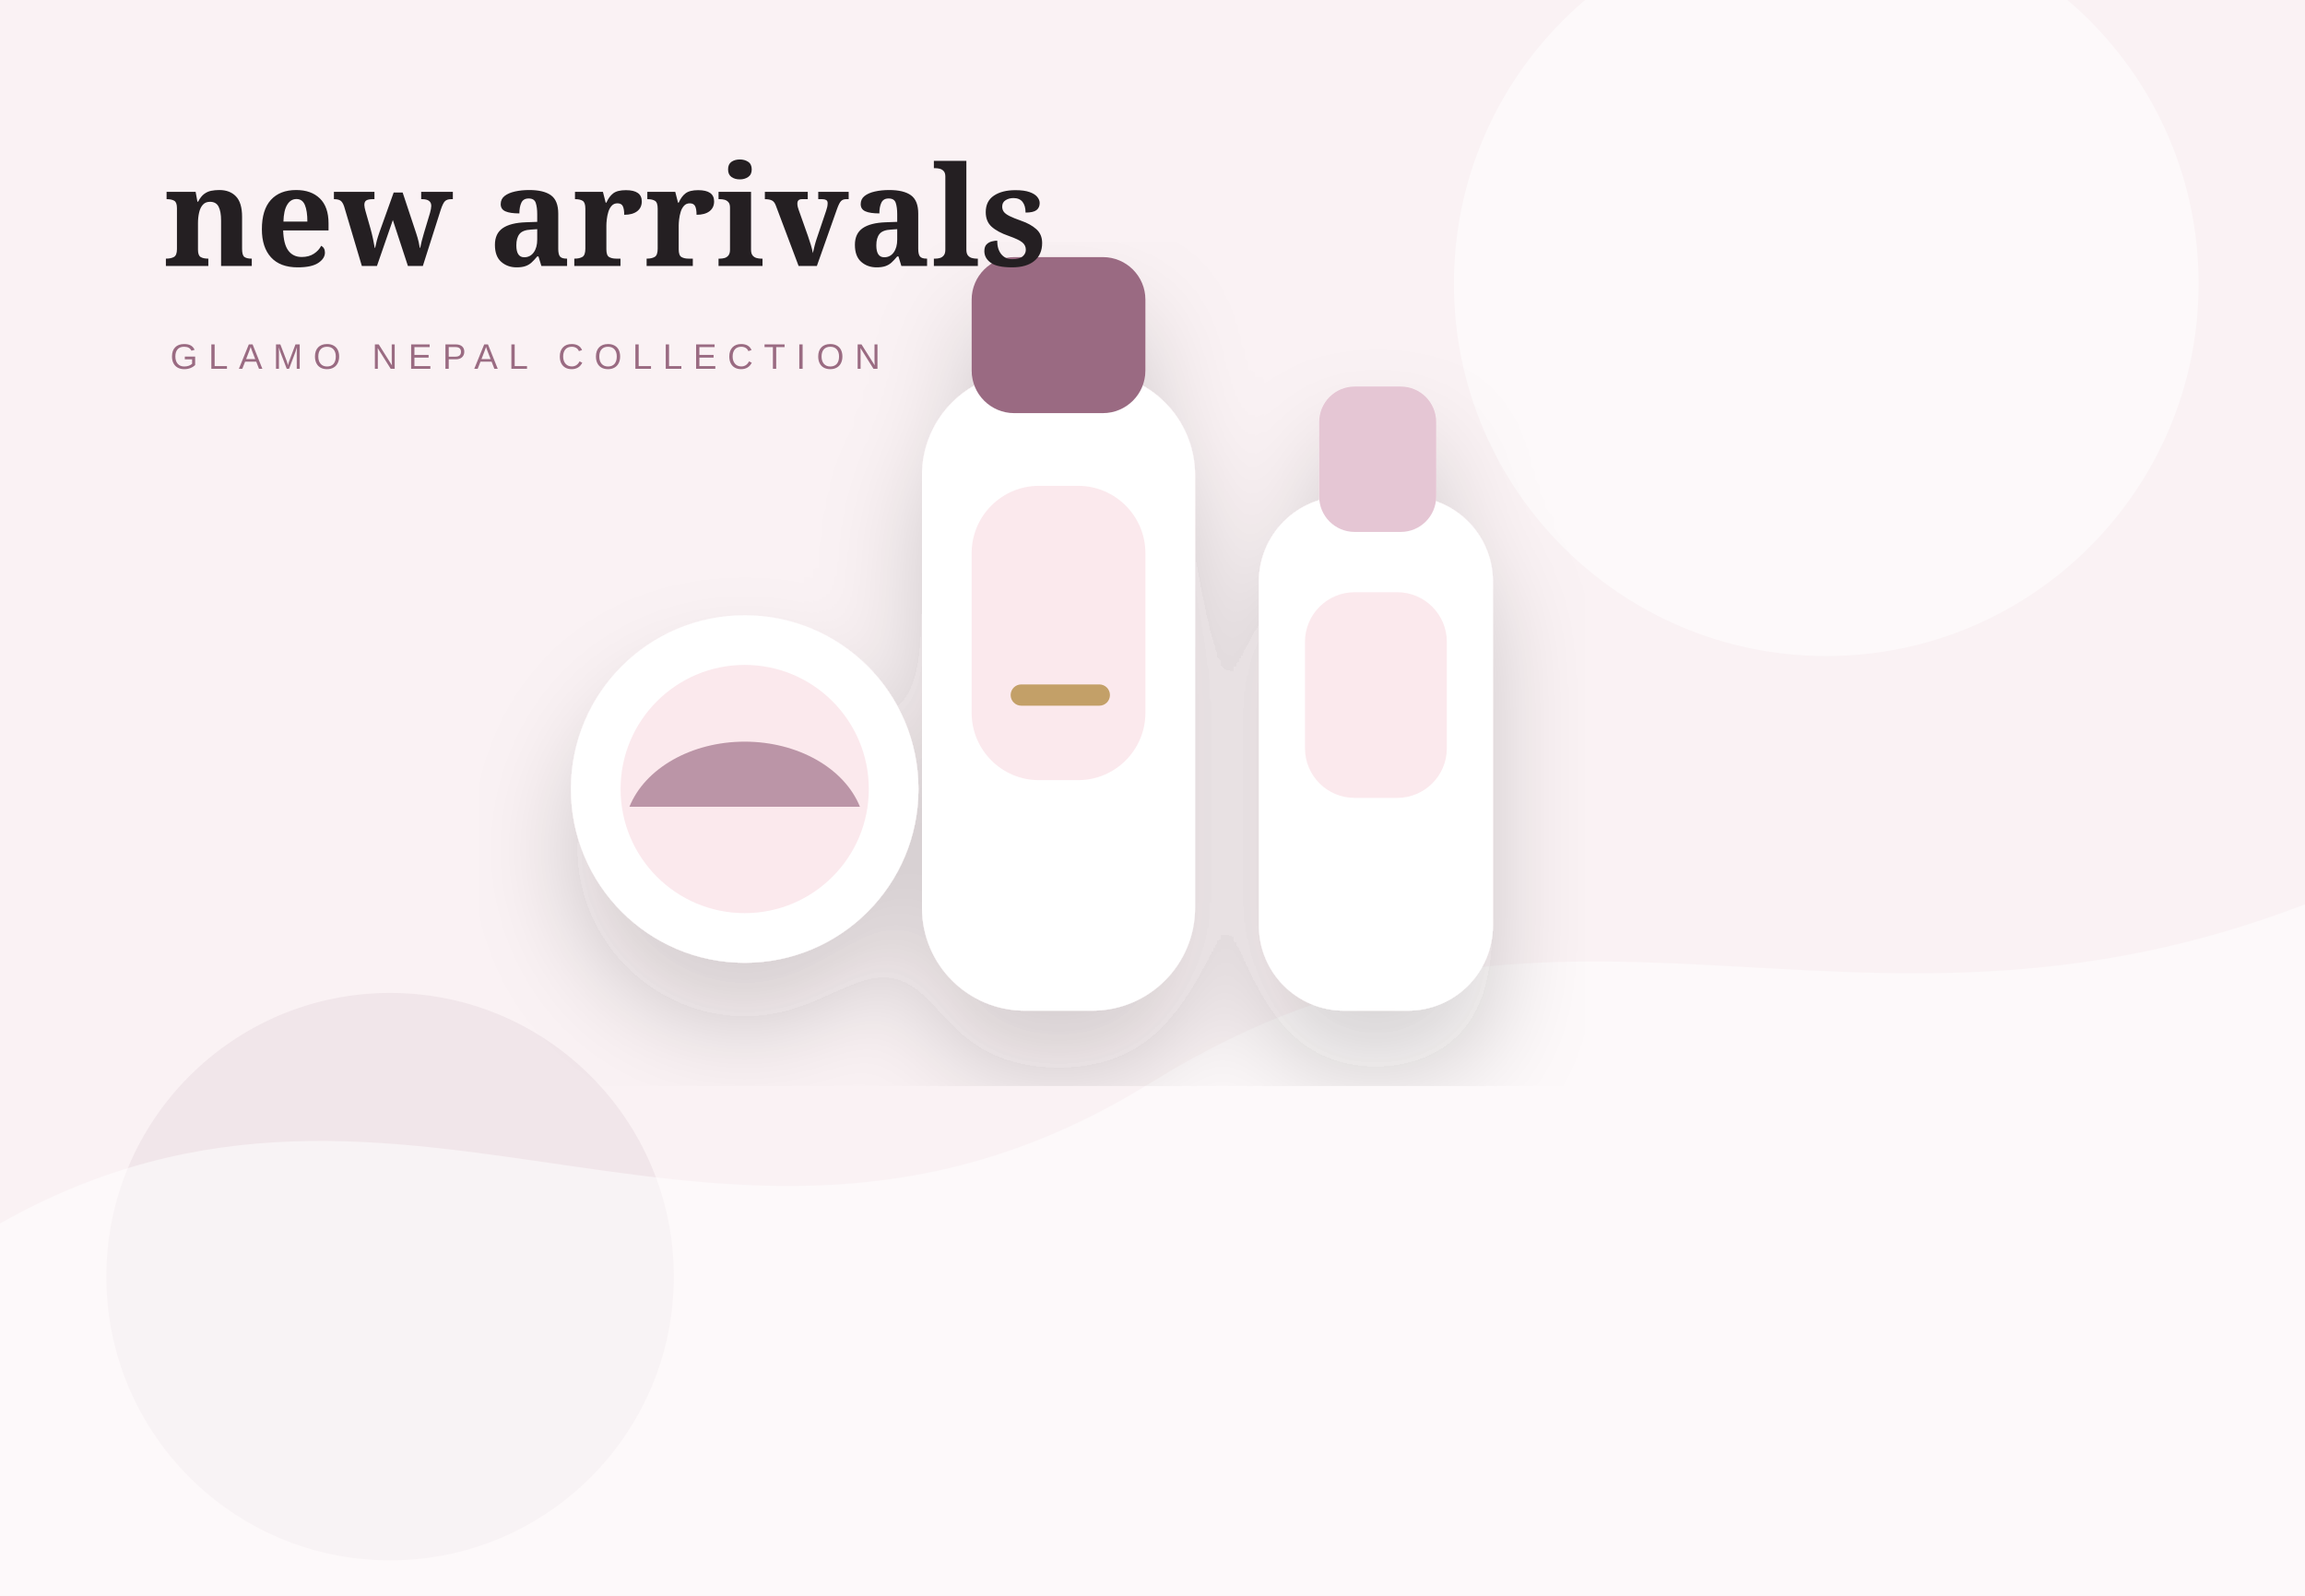
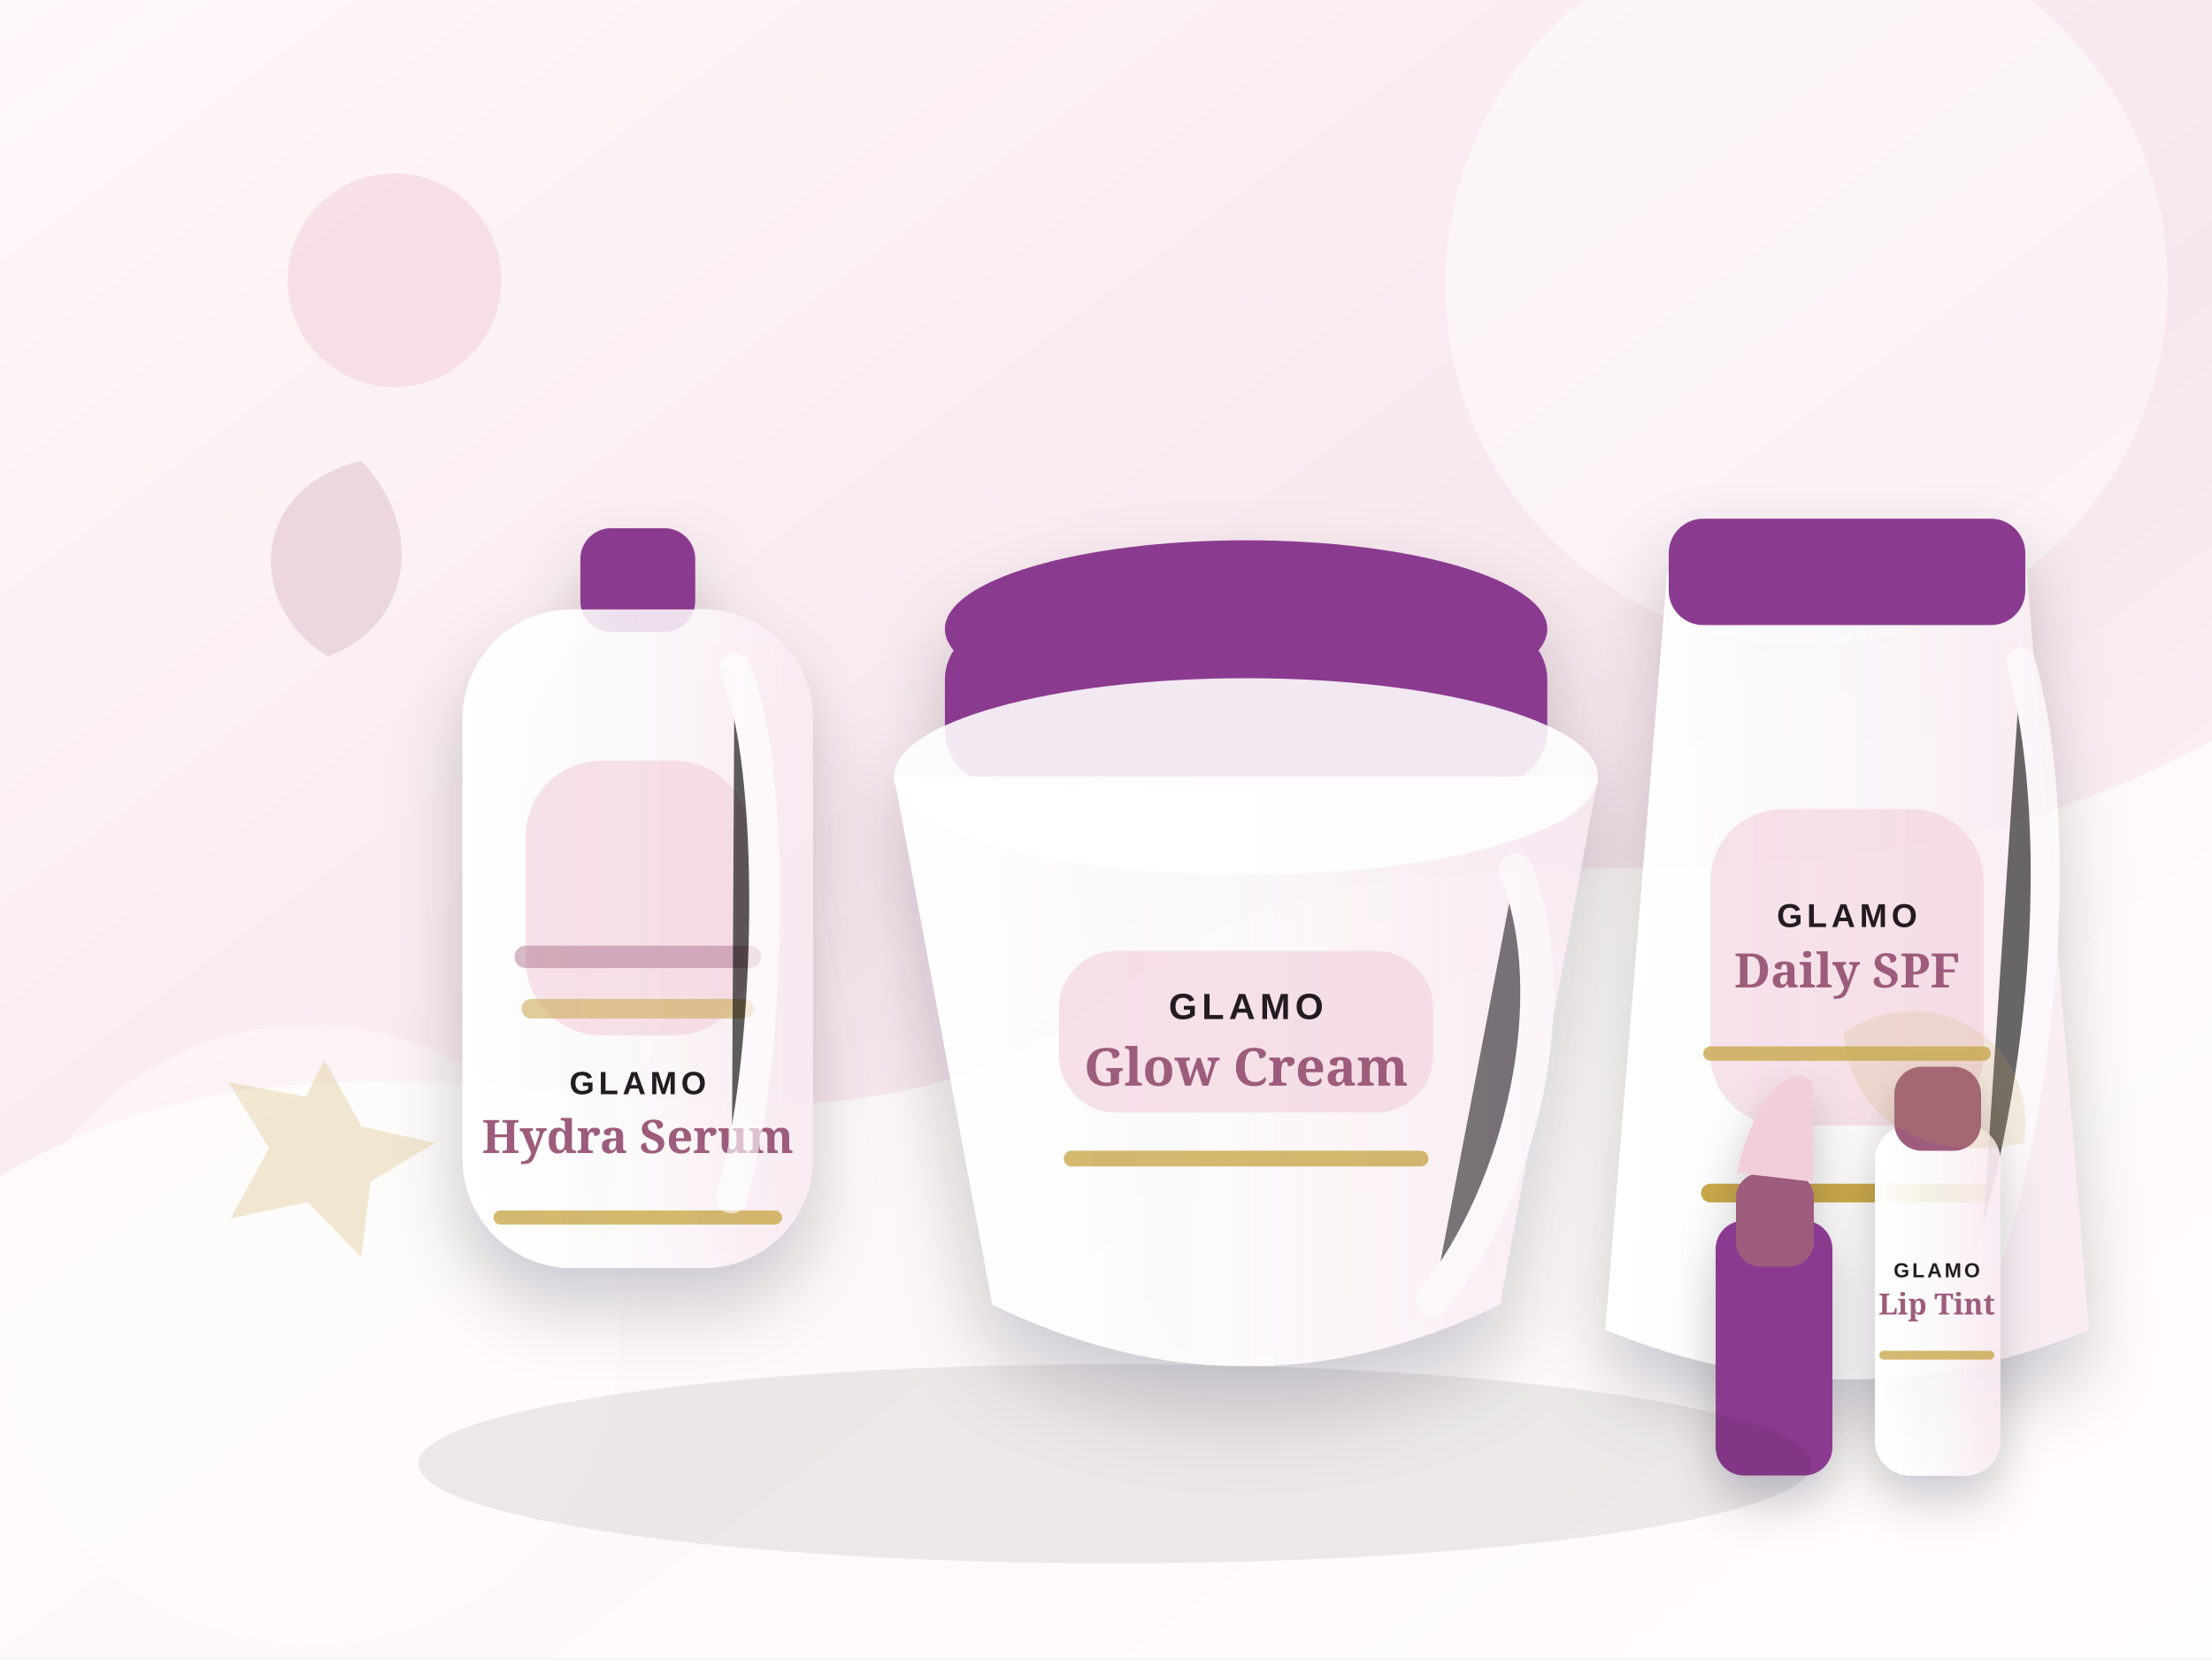
- <svg xmlns="http://www.w3.org/2000/svg" width="1300" height="900" viewBox="0 0 1300 900" role="img" aria-label="new arrivals collection visual">
+ <svg xmlns="http://www.w3.org/2000/svg" width="1200" height="900" viewBox="0 0 1200 900" role="img" aria-label="New arrivals">
  <defs>
-     <filter id="s">
-       <feDropShadow dx="0" dy="34" stdDeviation="28" flood-color="#241F22" flood-opacity=".18" />
+     <linearGradient id="bg-editorial-new" x1="0" y1="0" x2="1" y2="1">
+       <stop offset="0" stop-color="#FFF8F8" />
+       <stop offset="0.58" stop-color="#F7E6EE" />
+       <stop offset="1" stop-color="#FFFDFC" />
+     </linearGradient>
+     <radialGradient id="halo-editorial-new" cx="63%" cy="26%" r="64%">
+       <stop offset="0" stop-color="#FFFFFF" stop-opacity="0.96" />
+       <stop offset="0.54" stop-color="#FFFFFF" stop-opacity="0.32" />
+       <stop offset="1" stop-color="#FFFFFF" stop-opacity="0" />
+     </radialGradient>
+     <linearGradient id="glass-editorial-new" x1="0" x2="1">
+       <stop offset="0" stop-color="#FFFFFF" stop-opacity="0.98" />
+       <stop offset="0.45" stop-color="#FFFFFF" stop-opacity="0.84" />
+       <stop offset="1" stop-color="#F9EAF2" stop-opacity="0.92" />
+     </linearGradient>
+     <filter id="shadow-editorial-new" x="-40%" y="-40%" width="180%" height="180%">
+       <feDropShadow dx="0" dy="28" stdDeviation="26" flood-color="#1A0A1E" flood-opacity="0.22" />
+     </filter>
+     <filter id="softshadow-editorial-new" x="-50%" y="-50%" width="200%" height="200%">
+       <feDropShadow dx="0" dy="16" stdDeviation="18" flood-color="#8B3A8F" flood-opacity="0.16" />
    </filter>
  </defs>
-   <rect width="1300" height="900" fill="#FFFDFC" />
-   <rect width="1300" height="900" fill="#F8EEF2" opacity=".78" />
-   <circle cx="1030" cy="160" r="210" fill="#fff" opacity=".55" />
-   <circle cx="220" cy="720" r="160" fill="#9A6B82" opacity=".09" />
-   <path d="M0 690 C230 560 410 760 650 610 C880 468 1040 610 1300 510 L1300 900 L0 900Z" fill="#fff" opacity=".50" />
-   <g filter="url(#s)">
-     <rect x="520" y="210" width="154" height="360" rx="58" fill="#fff" />
-     <rect x="548" y="274" width="98" height="166" rx="38" fill="#FBE9ED" />
-     <rect x="548" y="145" width="98" height="88" rx="24" fill="#9A6B82" />
-     <rect x="570" y="386" width="56" height="12" rx="6" fill="#C3A067" />
-     <rect x="710" y="280" width="132" height="290" rx="48" fill="#fff" />
-     <rect x="736" y="334" width="80" height="116" rx="28" fill="#FBE9ED" />
-     <rect x="744" y="218" width="66" height="82" rx="20" fill="#E5C6D4" />
-     <circle cx="420" cy="445" r="98" fill="#fff" />
-     <circle cx="420" cy="445" r="70" fill="#FBE9ED" />
-     <path d="M355 455 A68 52 0 0 1 485 455" fill="#9A6B82" opacity=".66" />
+   <rect width="1200" height="900" fill="url(#bg-editorial-new)" />
+   <circle cx="980" cy="154" r="196" fill="#FFFFFF" opacity="0.48" />
+   <circle cx="168" cy="724" r="168" fill="#FFFFFF" opacity="0.38" />
+   <circle cx="214" cy="152" r="58" fill="#F2CEDB" opacity="0.52" />
+   <path d="M0 638 C218 510 420 680 602 540 C770 410 958 532 1200 402 L1200 900 L0 900Z" fill="#FFFDFC" opacity=".84" />
+   <g transform="translate(-34 114) scale(.76)">
+     <g filter="url(#shadow-editorial-new)">
+       <rect x="459.0" y="227" width="82" height="74" rx="22" fill="#8B3A8F" />
+       <rect x="375.0" y="285" width="250" height="470" rx="78" fill="url(#glass-editorial-new)" />
+       <rect x="420.0" y="393" width="160" height="196" rx="54" fill="#F2CEDB" opacity="0.60" />
+       <rect x="412.0" y="525" width="176" height="16" rx="8" fill="#9D5C7B" opacity="0.42" />
+       <rect x="417.0" y="563" width="166" height="14" rx="7" fill="#C9A84C" opacity="0.56" />
+       <text x="500" y="631" text-anchor="middle" font-family="DM Sans, Arial, sans-serif" font-size="23" font-weight="700" letter-spacing="3" fill="#241F22">GLAMO</text>
+       <text x="500" y="673" text-anchor="middle" font-family="Cormorant Garamond, Georgia, serif" font-size="33" font-weight="600" fill="#9D5C7B">Hydra Serum</text>
+       <line x1="402.0" y1="719" x2="598.0" y2="719" stroke="#C9A84C" stroke-width="10" stroke-linecap="round" opacity="0.8" />
+       <path d="M569.0 327 C599.0 391 597.0 601 567.0 705" stroke="#FFFFFF" stroke-width="22" stroke-linecap="round" opacity="0.62" />
+     </g>
  </g>
-   <text x="92" y="150" font-family="Georgia,serif" font-size="78" font-weight="700" fill="#241F22">new arrivals</text>
-   <text x="96" y="208" font-family="Arial,sans-serif" font-size="20" letter-spacing="6" fill="#9A6B82">GLAMO NEPAL COLLECTION</text>
+   <g transform="translate(246 54) scale(.86)">
+     <g filter="url(#shadow-editorial-new)">
+       <ellipse cx="500" cy="334" rx="190" ry="56" fill="#8B3A8F" />
+       <rect x="310" y="332" width="380" height="100" rx="34" fill="#8B3A8F" />
+       <path d="M278 427 H722 L660 760 Q500 838 340 760 Z" fill="url(#glass-editorial-new)" />
+       <ellipse cx="500" cy="427" rx="222" ry="62" fill="#FFFFFF" opacity="0.88" />
+       <rect x="382" y="537" width="236" height="102" rx="36" fill="#F2CEDB" opacity="0.60" />
+       <text x="500" y="580" text-anchor="middle" font-family="DM Sans, Arial, sans-serif" font-size="23" font-weight="700" letter-spacing="3" fill="#241F22">GLAMO</text>
+       <text x="500" y="622" text-anchor="middle" font-family="Cormorant Garamond, Georgia, serif" font-size="33" font-weight="600" fill="#9D5C7B">Glow Cream</text>
+       <line x1="390.0" y1="668" x2="610.0" y2="668" stroke="#C9A84C" stroke-width="10" stroke-linecap="round" opacity="0.8" />
+       <path d="M670 486 C702 565 674 688 618 757" stroke="#FFFFFF" stroke-width="21" stroke-linecap="round" opacity="0.52" />
+     </g>
+   </g>
+   <g transform="translate(612 116) scale(.78)">
+     <g filter="url(#shadow-editorial-new)">
+       <path d="M375 250 H625 L668 776 Q500 845 332 776 Z" fill="url(#glass-editorial-new)" />
+       <rect x="376" y="212" width="248" height="74" rx="24" fill="#8B3A8F" />
+       <rect x="405" y="414" width="190" height="220" rx="50" fill="#F2CEDB" opacity="0.58" />
+       <line x1="405" y1="681" x2="595" y2="681" stroke="#C9A84C" stroke-width="13" stroke-linecap="round" />
+       <text x="500" y="496" text-anchor="middle" font-family="DM Sans, Arial, sans-serif" font-size="23" font-weight="700" letter-spacing="3" fill="#241F22">GLAMO</text>
+       <text x="500" y="538" text-anchor="middle" font-family="Cormorant Garamond, Georgia, serif" font-size="33" font-weight="600" fill="#9D5C7B">Daily SPF</text>
+       <line x1="405.0" y1="584" x2="595.0" y2="584" stroke="#C9A84C" stroke-width="10" stroke-linecap="round" opacity="0.8" />
+       <path d="M621 312 C650 416 642 598 592 745" stroke="#FFFFFF" stroke-width="20" stroke-linecap="round" opacity="0.58" />
+     </g>
+   </g>
+   <g transform="translate(756 426) scale(.48)">
+     <g filter="url(#shadow-editorial-new)">
+       <rect x="364" y="492" width="132" height="288" rx="32" fill="#8B3A8F" />
+       <rect x="387" y="438" width="88" height="106" rx="28" fill="#9D5C7B" />
+       <path d="M388 438 C405 358 448 308 474 336 L474 448 Z" fill="#F2CEDB" />
+       <rect x="544" y="384" width="142" height="396" rx="40" fill="url(#glass-editorial-new)" />
+       <rect x="566" y="318" width="98" height="95" rx="31" fill="#9D5C7B" />
+       <text x="614" y="556" text-anchor="middle" font-family="DM Sans, Arial, sans-serif" font-size="23" font-weight="700" letter-spacing="3" fill="#241F22">GLAMO</text>
+       <text x="614" y="598" text-anchor="middle" font-family="Cormorant Garamond, Georgia, serif" font-size="33" font-weight="600" fill="#9D5C7B">Lip Tint</text>
+       <line x1="554.0" y1="644" x2="674.0" y2="644" stroke="#C9A84C" stroke-width="10" stroke-linecap="round" opacity="0.8" />
+     </g>
+   </g>
+   <ellipse cx="605" cy="794" rx="378" ry="54" fill="#1A0A1E" opacity=".08" />
+   <g opacity=".62">
+     <path d="M178 356 C134 330 134 265 196 250 C232 288 222 340 178 356Z" fill="#9D5C7B" opacity=".28" />
+     <path d="M1000 560 C1046 530 1106 562 1098 620 C1044 632 1004 607 1000 560Z" fill="#C9A84C" opacity=".27" />
+     <path d="M176 575 l20 36 40 9 -35 21 -5 41 -29 -30 -42 9 21 -38 -22 -36 42 8z" fill="#C9A84C" opacity=".40" />
+   </g>
</svg>
